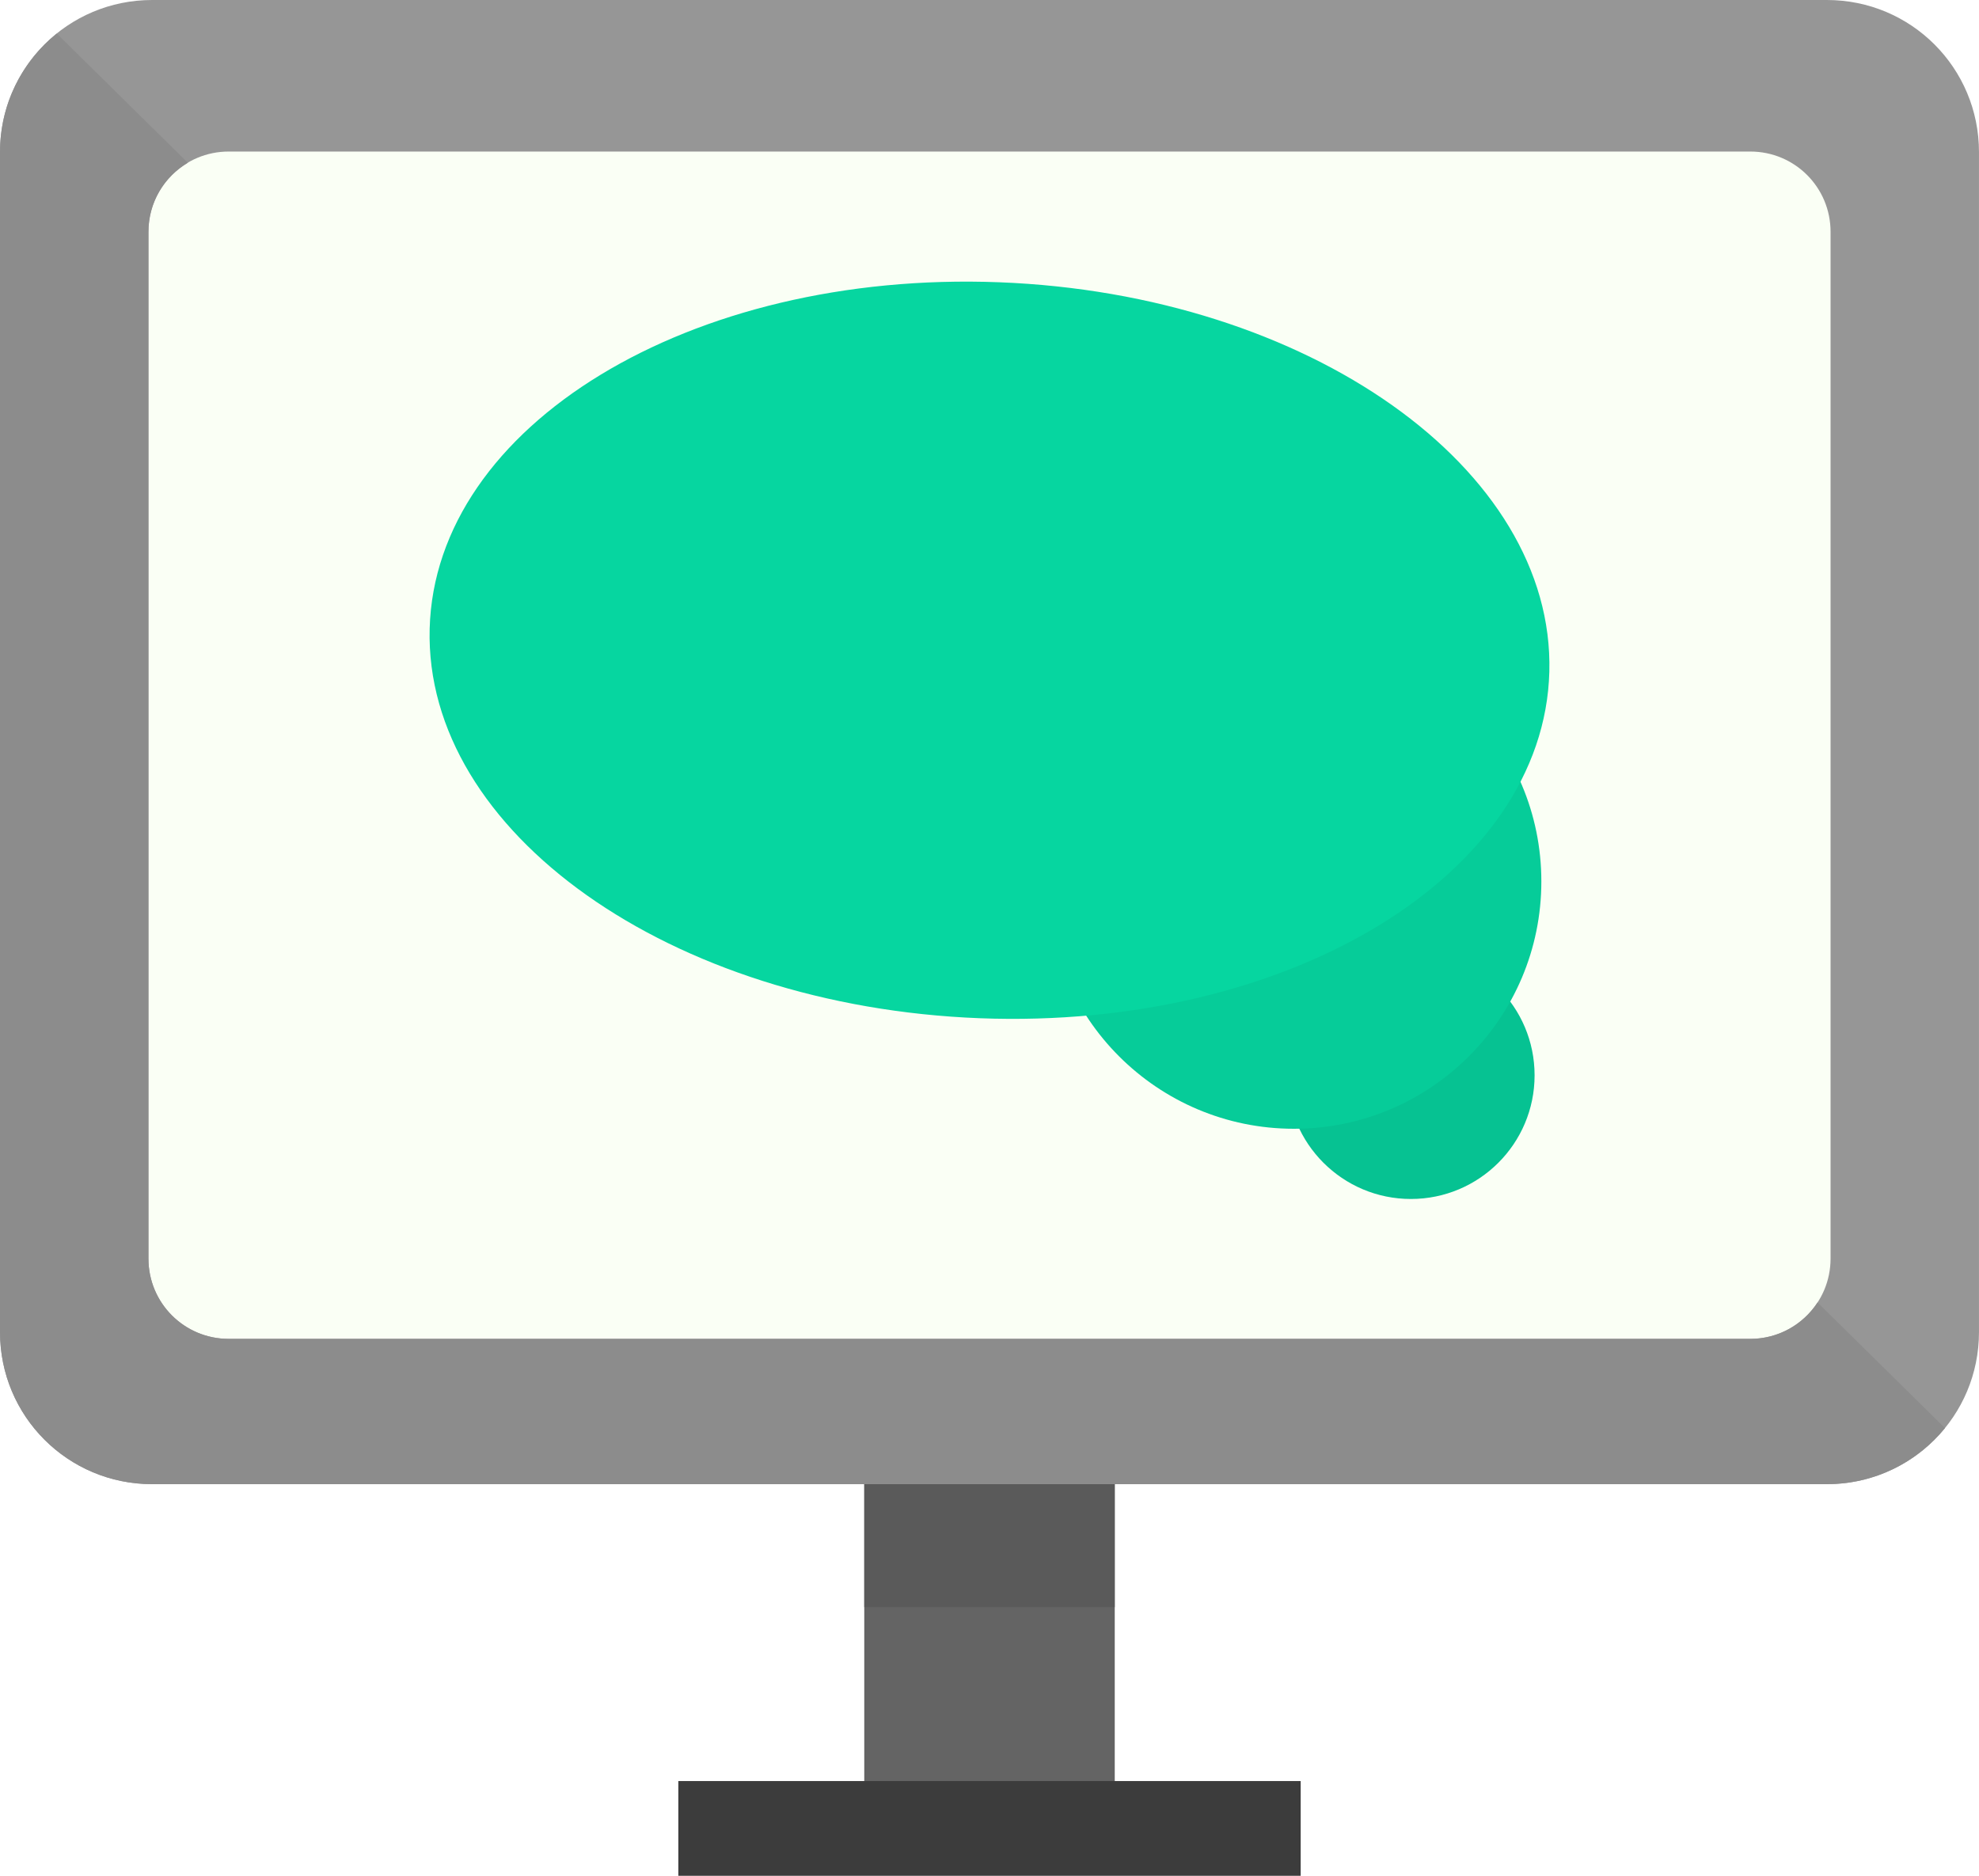
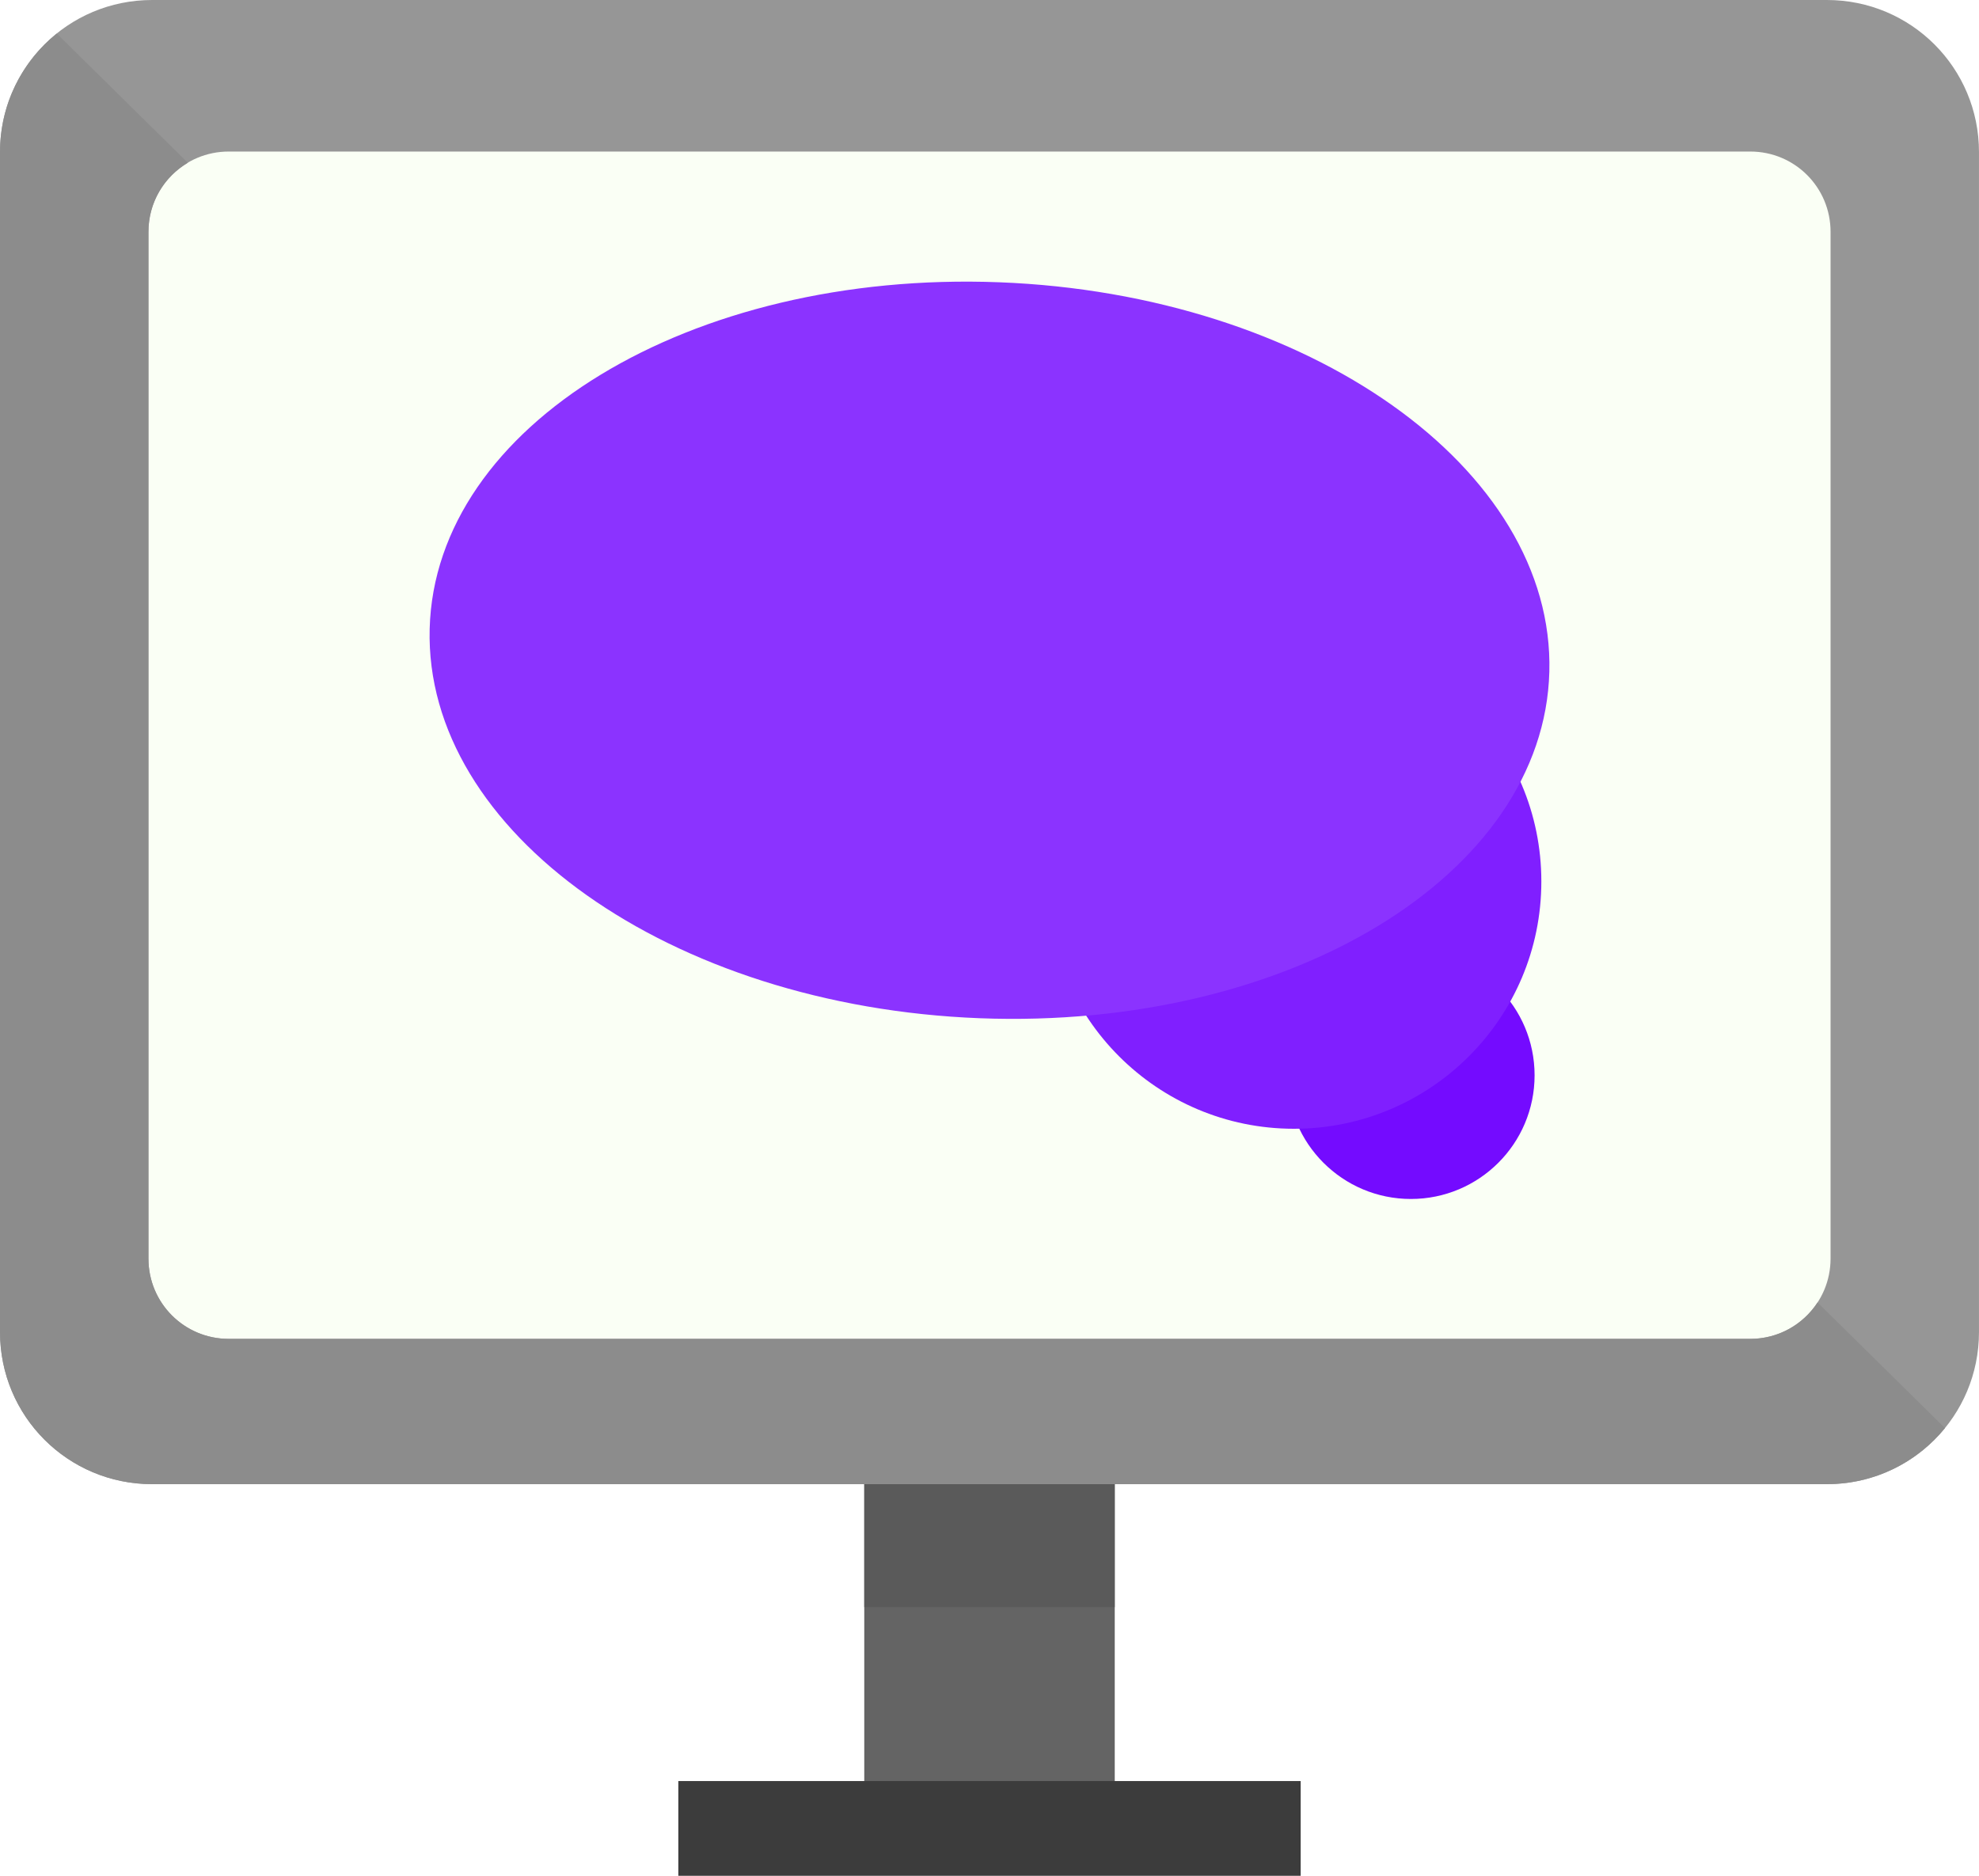
<svg xmlns="http://www.w3.org/2000/svg" width="56.445mm" height="53.504mm" viewBox="0 0 200 189.582" id="svg2" version="1.1">
  <defs id="defs4" />
  <g id="layer1" transform="translate(-214.653,-302.3613)">
    <rect style="opacity:1;fill:#646464;fill-opacity:1;stroke:none;stroke-width:15;stroke-miterlimit:4;stroke-dasharray:none;stroke-opacity:1" id="rect3336-3" width="25.313" height="40" x="301.997" y="450.976" />
    <rect style="opacity:1;fill:#5a5a5a;fill-opacity:1;stroke:none;stroke-width:15;stroke-miterlimit:4;stroke-dasharray:none;stroke-opacity:1" id="rect3336-3-35" width="25.313" height="13.092" x="301.997" y="451.698" />
    <rect style="opacity:1;fill:#fafff5;fill-opacity:1;stroke:none;stroke-width:5;stroke-miterlimit:4;stroke-dasharray:none;stroke-opacity:1" id="rect4183" width="187.931" height="131.552" x="221.487" y="312.555" ry="4.788" />
    <path style="opacity:1;fill:#969696;fill-opacity:1;stroke:none;stroke-width:15;stroke-miterlimit:4;stroke-dasharray:none;stroke-opacity:1" d="m 230.03,302.361 c -8.518,0 -15.377,6.859 -15.377,15.377 l 0,119.248 c 0,8.518 6.859,15.375 15.377,15.375 l 169.246,0 c 8.518,0 15.377,-6.857 15.377,-15.375 l 0,-119.248 c 0,-8.518 -6.859,-15.377 -15.377,-15.377 l -169.246,0 z m 7.738,15.316 153.77,0 c 4.496,0 8.115,3.619 8.115,8.115 l 0,103.77 c 0,4.496 -3.619,8.115 -8.115,8.115 l -153.77,0 c -4.496,0 -8.115,-3.619 -8.115,-8.115 l 0,-103.77 c 0,-4.496 3.619,-8.115 8.115,-8.115 z" id="rect3336" />
    <rect style="opacity:1;fill:#3c3c3c;fill-opacity:1;stroke:none;stroke-width:15;stroke-miterlimit:4;stroke-dasharray:none;stroke-opacity:1" id="rect3336-3-3" width="62.896" height="9.575" x="283.205" y="482.368" />
-     <g id="g4289" transform="translate(16.50904,0)">
-       <circle r="12.5" cy="411.039" cx="340.732" id="path3350-3-6" style="opacity:1;fill:#06c292;fill-opacity:1;stroke:none;stroke-width:15;stroke-miterlimit:4;stroke-dasharray:none;stroke-opacity:1" />
-       <circle r="25" cy="391.443" cx="328.915" id="path3350-3" style="opacity:1;fill:#06cc99;fill-opacity:1;stroke:none;stroke-width:15;stroke-miterlimit:4;stroke-dasharray:none;stroke-opacity:1" />
-       <ellipse transform="matrix(0.9992614,0.03842849,-0.0263817,0.9996519,0,0)" ry="37.204" rx="56.62" cy="356.377" cx="307.773" id="path3350" style="opacity:1;fill:#06d6a0;fill-opacity:1;stroke:none;stroke-width:15;stroke-miterlimit:4;stroke-dasharray:none;stroke-opacity:1" />
-     </g>
+     <circle style="opacity:1;fill:#740bff;fill-opacity:1;stroke:none;stroke-width:15;stroke-miterlimit:4;stroke-dasharray:none;stroke-opacity:1" id="path3350-3-6" cx="357.241" cy="411.039" r="12.5" />
+     <circle style="opacity:1;fill:#801fff;fill-opacity:1;stroke:none;stroke-width:15;stroke-miterlimit:4;stroke-dasharray:none;stroke-opacity:1" id="path3350-3" cx="345.424" cy="391.443" r="25" />
+     <ellipse style="opacity:1;fill:#8b33ff;fill-opacity:1;stroke:none;stroke-width:15;stroke-miterlimit:4;stroke-dasharray:none;stroke-opacity:1" id="path3350" cx="324.278" cy="355.743" rx="56.62" ry="37.204" transform="matrix(0.9992614,0.03842849,-0.0263817,0.9996519,0,0)" />
    <path style="opacity:1;fill:#8c8c8c;fill-opacity:1;stroke:none;stroke-width:15;stroke-miterlimit:4;stroke-dasharray:none;stroke-opacity:1" d="m 220.389,305.751 c -3.499,2.814 -5.736,7.129 -5.736,11.988 l 0,119.248 c 0,8.518 6.859,15.375 15.377,15.375 l 169.246,0 c 4.83,0 9.122,-2.208 11.938,-5.67 L 398.337,433.997 c -1.446,2.218 -3.943,3.682 -6.799,3.682 l -153.77,0 c -4.496,0 -8.115,-3.619 -8.115,-8.115 l 0,-103.77 c 0,-2.983 1.599,-5.572 3.984,-6.982 l -13.248,-13.061 z" id="rect3336-9-2" />
  </g>
</svg>
